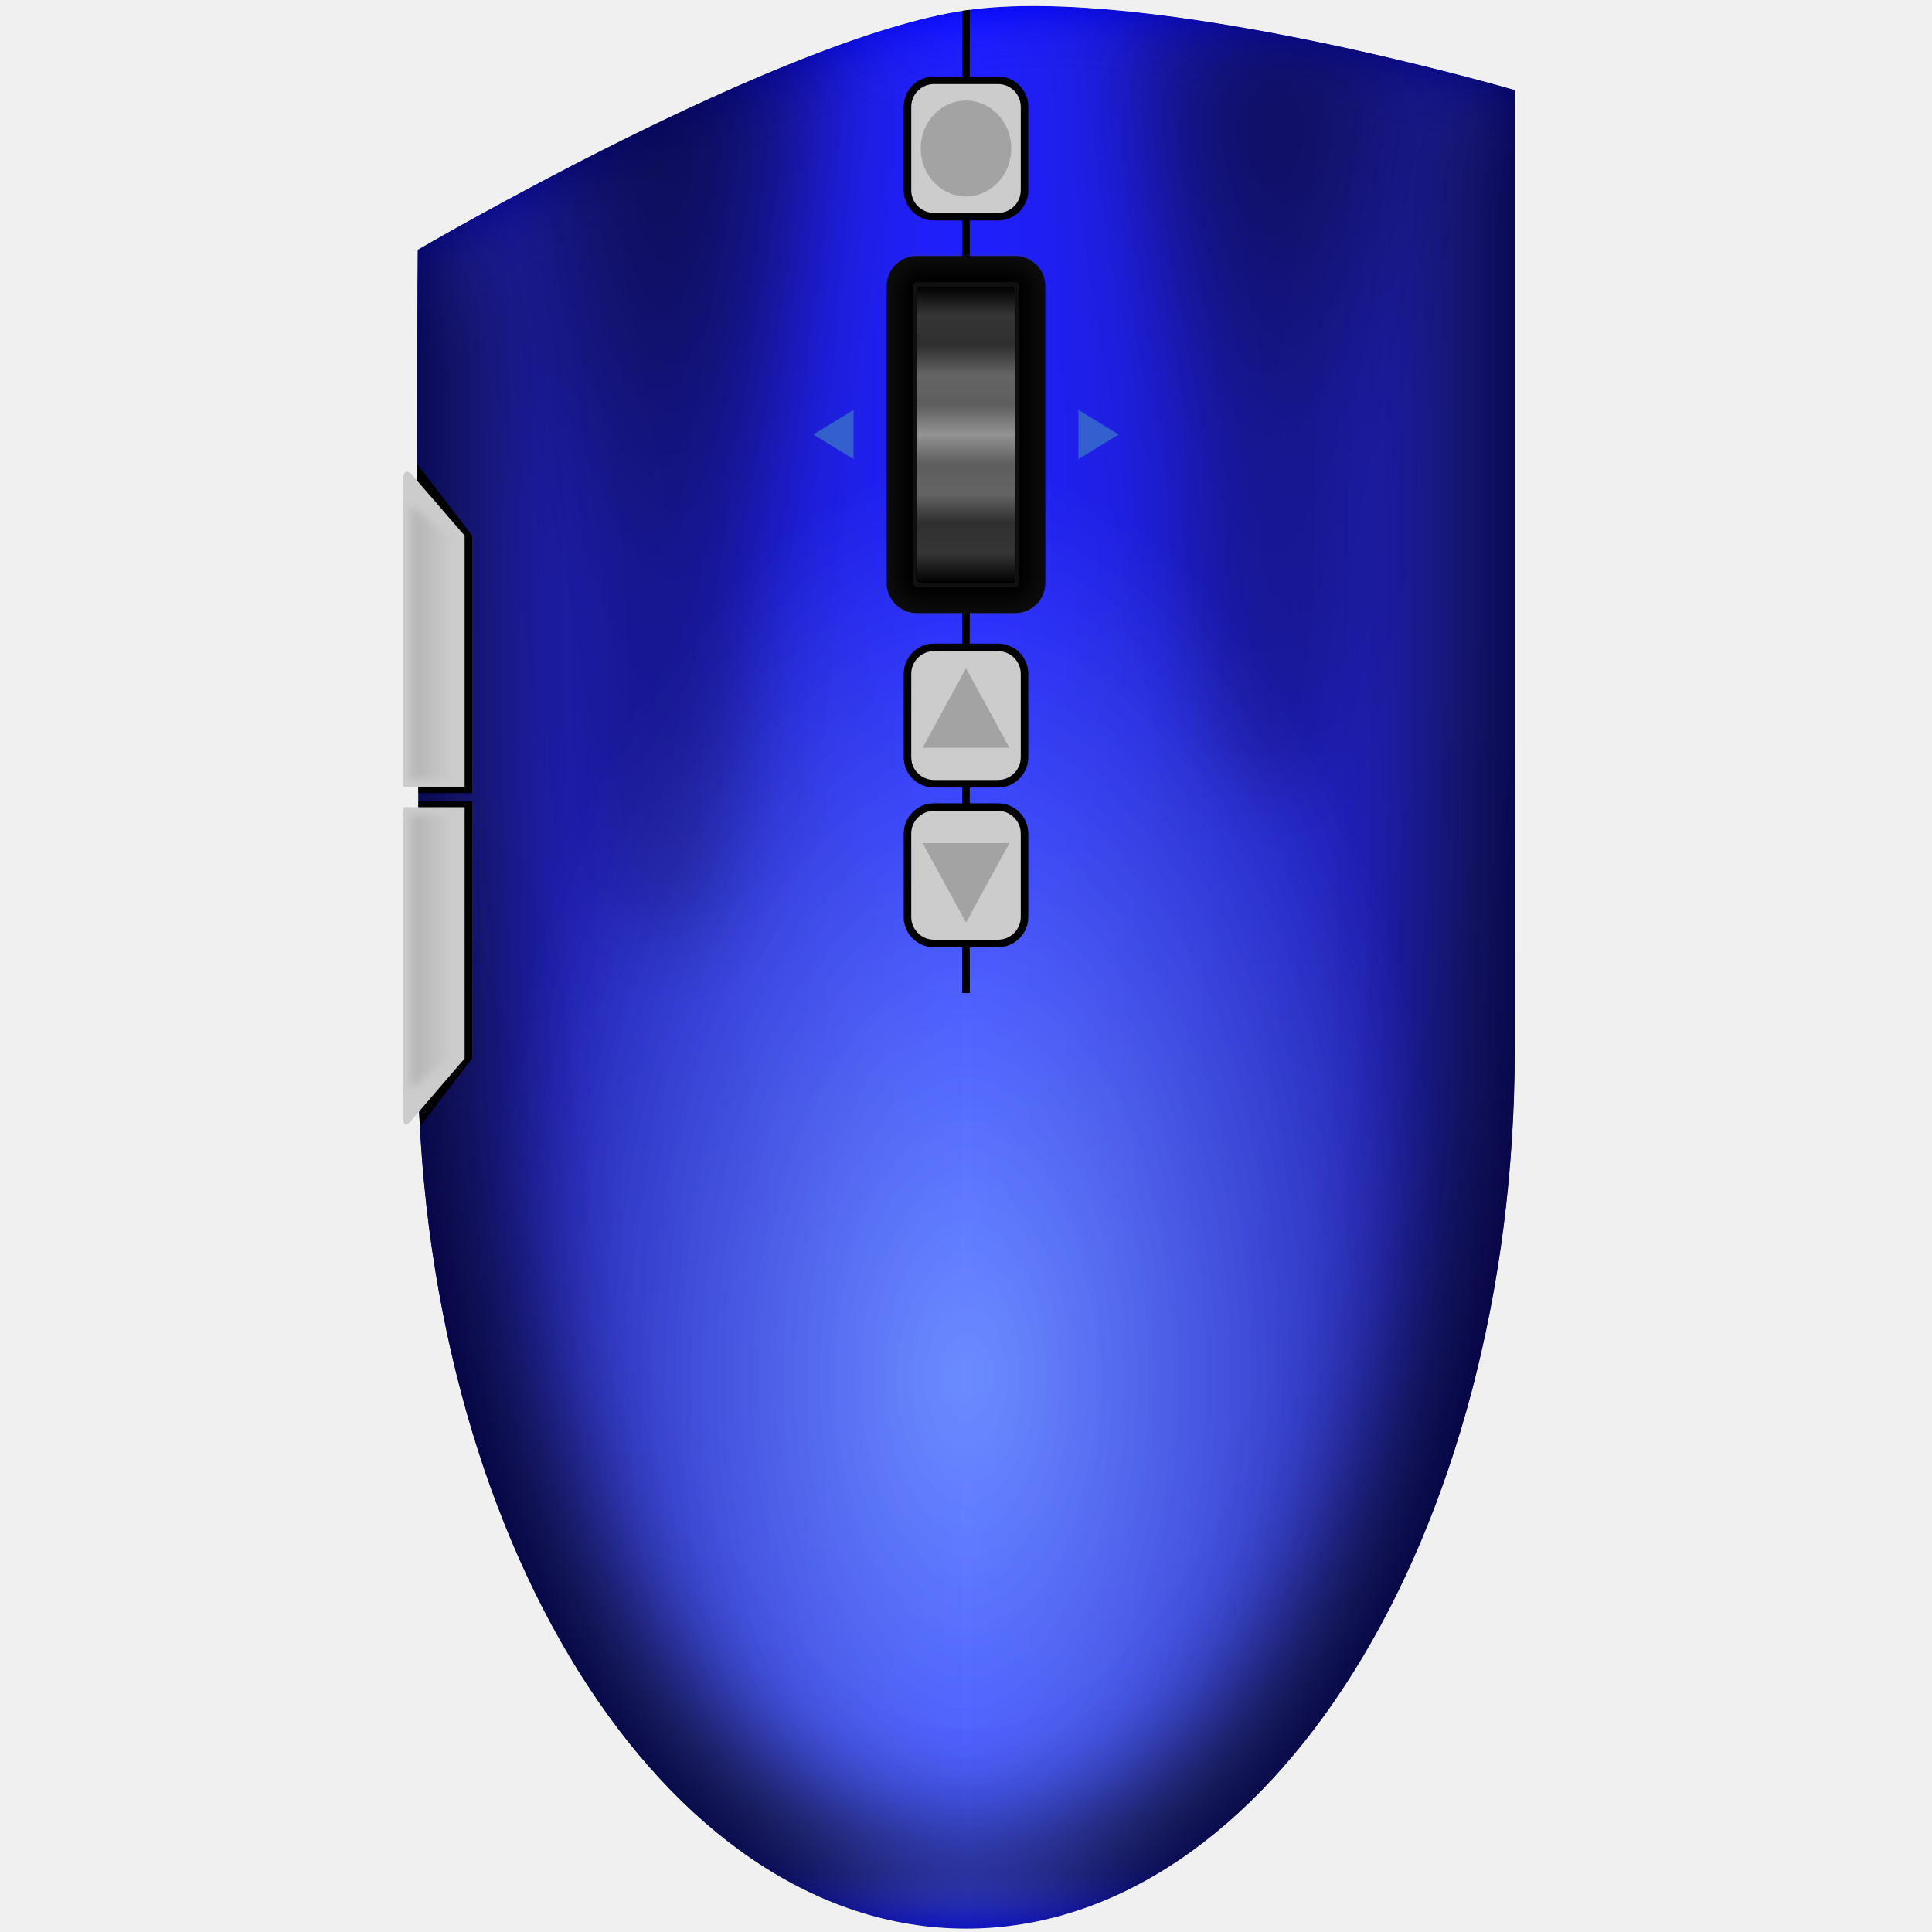
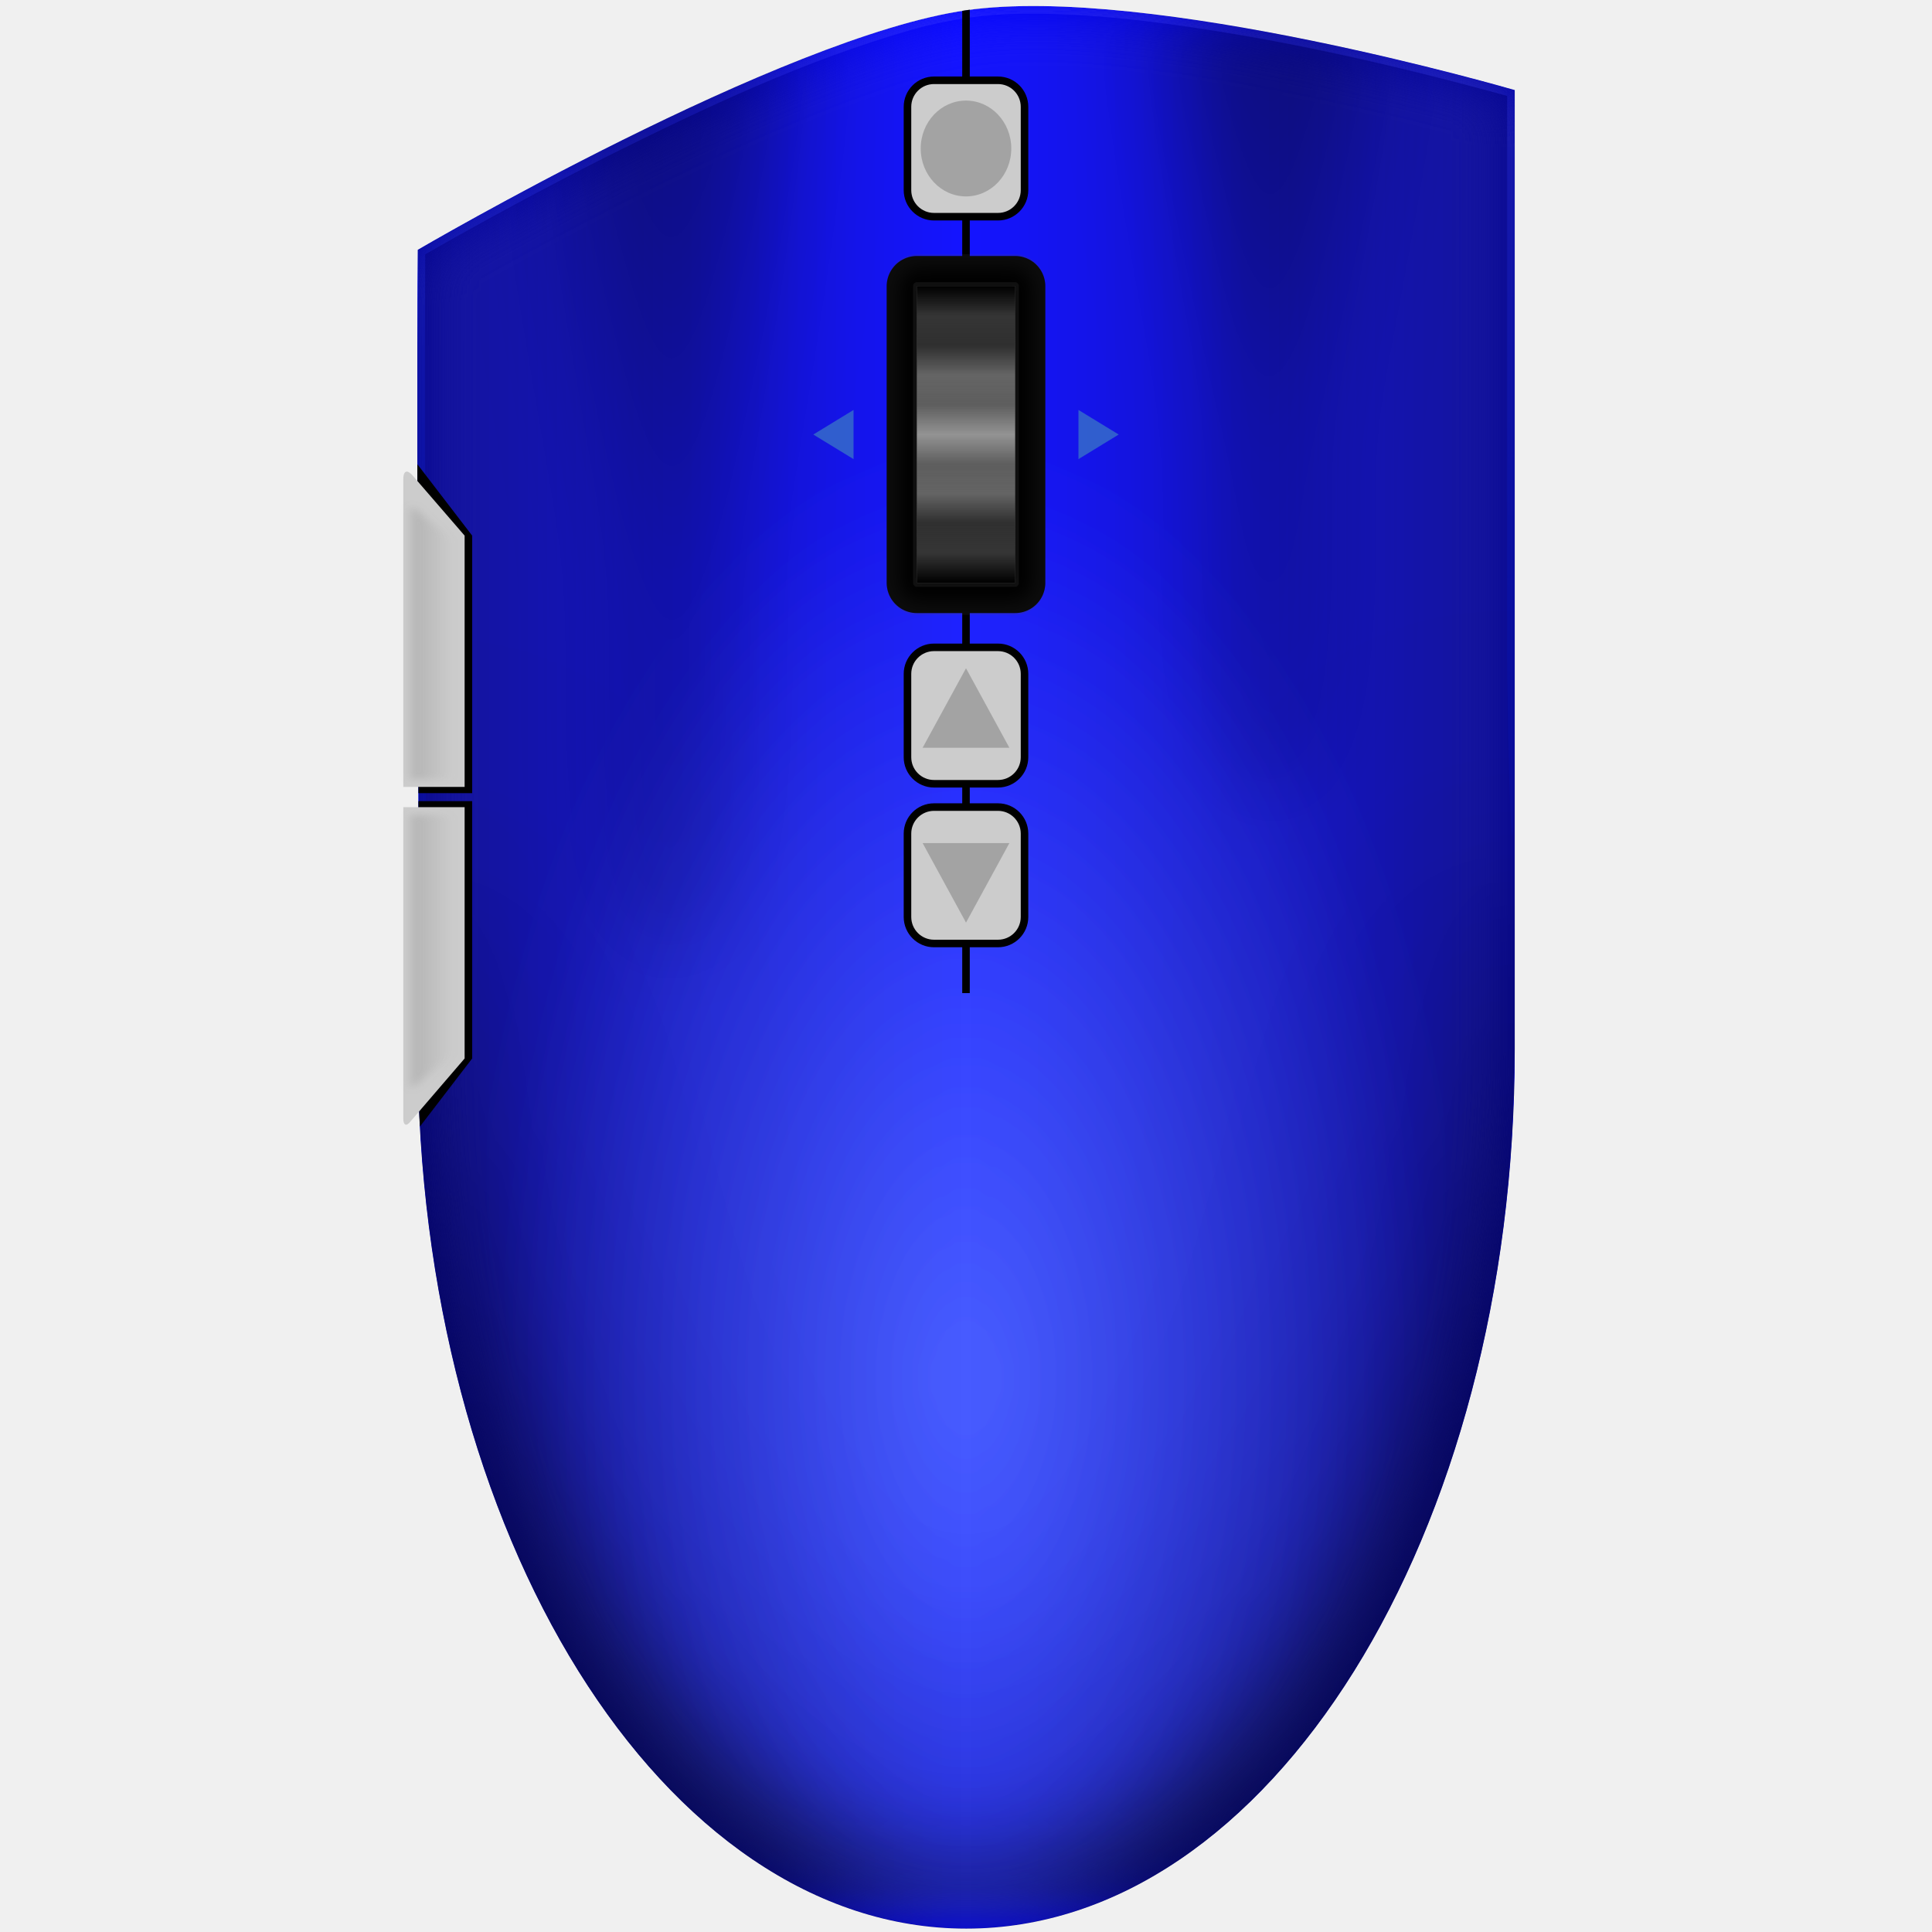
<svg xmlns="http://www.w3.org/2000/svg" xmlns:xlink="http://www.w3.org/1999/xlink" width="512" height="512" viewBox="0 0 135.467 135.467" version="1.1" id="svg5">
  <defs id="defs2">
-     <linearGradient id="linearGradient34">
-       <stop style="stop-color:#000000;stop-opacity:1;" offset="0" id="stop34" />
-       <stop style="stop-color:#000000;stop-opacity:1" offset="1" id="stop35" />
+     <linearGradient id="linearGradient14">
+       <stop style="stop-color:#ffffff;stop-opacity:1;" offset="0" id="stop33" />
+       <stop style="stop-color:#009dff;stop-opacity:0;" offset="1" id="stop34" />
+     </linearGradient>
+     <linearGradient id="linearGradient6">
+       <stop style="stop-color:#000000;stop-opacity:0;" offset="0" id="stop5" />
+       <stop style="stop-color:#000000;stop-opacity:1;" offset="1" id="stop6" />
    </linearGradient>
    <linearGradient id="linearGradient13">
      <stop style="stop-color:#000000;stop-opacity:1;" offset="0" id="stop15" />
      <stop style="stop-color:#000000;stop-opacity:0;" offset="1" id="stop32" />
    </linearGradient>
    <linearGradient id="linearGradient60">
      <stop style="stop-color:#4d4d4d;stop-opacity:1;" offset="0" id="stop60" />
      <stop style="stop-color:#4d4d4d;stop-opacity:0;" offset="1" id="stop61" />
    </linearGradient>
    <linearGradient id="linearGradient47">
      <stop style="stop-color:#474747;stop-opacity:1;" offset="0" id="stop45" />
      <stop style="stop-color:#808080;stop-opacity:1;" offset="0.5" id="stop46" />
      <stop style="stop-color:#474747;stop-opacity:1;" offset="1" id="stop47" />
    </linearGradient>
    <linearGradient id="linearGradient12">
      <stop style="stop-color:#ffffff;stop-opacity:1;" offset="0" id="stop13" />
      <stop style="stop-color:#000000;stop-opacity:0;" offset="1" id="stop14" />
    </linearGradient>
    <linearGradient id="linearGradient32">
      <stop style="stop-color:#dbf6ff;stop-opacity:1;" offset="0" id="stop31" />
      <stop style="stop-color:#999999;stop-opacity:1" offset="1" id="stop30" />
    </linearGradient>
    <linearGradient id="linearGradient26">
      <stop style="stop-color:#000000;stop-opacity:1;" offset="0" id="stop27" />
      <stop style="stop-color:#ffffff;stop-opacity:1;" offset="0.5" id="stop29" />
      <stop style="stop-color:#000000;stop-opacity:1;" offset="1" id="stop28" />
    </linearGradient>
    <linearGradient id="linearGradient16">
      <stop style="stop-color:#000000;stop-opacity:1;" offset="0" id="stop16" />
      <stop style="stop-color:#999999;stop-opacity:1;" offset="0.1" id="stop18" />
      <stop style="stop-color:#000000;stop-opacity:1;" offset="0.2" id="stop19" />
      <stop style="stop-color:#9c9c9c;stop-opacity:1;" offset="0.3" id="stop20" />
      <stop style="stop-color:#000000;stop-opacity:1;" offset="0.4" id="stop21" />
      <stop style="stop-color:#999999;stop-opacity:1;" offset="0.5" id="stop22" />
      <stop style="stop-color:#000000;stop-opacity:1;" offset="0.6" id="stop23" />
      <stop style="stop-color:#999999;stop-opacity:1;" offset="0.7" id="stop24" />
      <stop style="stop-color:#000000;stop-opacity:1;" offset="0.797" id="stop25" />
      <stop style="stop-color:#999999;stop-opacity:1;" offset="0.9" id="stop26" />
      <stop style="stop-color:#000000;stop-opacity:1;" offset="1" id="stop17" />
    </linearGradient>
    <linearGradient id="linearGradient10">
      <stop style="stop-color:#333333;stop-opacity:1;" offset="0" id="stop12" />
      <stop style="stop-color:#4d4d4d;stop-opacity:1;" offset="0.5" id="stop10" />
      <stop style="stop-color:#333333;stop-opacity:1;" offset="1" id="stop11" />
    </linearGradient>
    <clipPath clipPathUnits="userSpaceOnUse" id="clipPath3">
      <path id="path4" style="fill:#b3b3b3;stroke:none;stroke-width:8.467;stroke-linecap:round;stroke-linejoin:round;stroke-miterlimit:1;paint-order:markers stroke fill" d="m 36.737,24.234 c -0.131,17.656 0.167,35.315 0,52.97 2.7e-5,32.177 17.219,58.262 38.459,58.262 21.24,-1e-4 38.459,-26.085 38.459,-58.262 -1.5e-4,-21.185 0,-42.369 0,-63.554 0,0 -25.518,-7.04 -38.459,-5.292 C 62.255,10.107 36.737,24.234 36.737,24.234 Z" />
    </clipPath>
    <linearGradient xlink:href="#linearGradient47" id="linearGradient11" x1="36.702" y1="71.773" x2="113.654" y2="71.773" gradientUnits="userSpaceOnUse" gradientTransform="matrix(1,0,0,1.058274,-7.444922,-8.129118)" />
    <clipPath clipPathUnits="userSpaceOnUse" id="clipPath14">
      <path style="fill:url(#linearGradient15);stroke-width:1;stroke-linecap:round;stroke-linejoin:round;stroke-miterlimit:1;paint-order:markers stroke fill" d="m -178.23,20.194 c -0.131,17.656 0.167,35.315 0,52.97 2e-5,32.177 17.219,58.262 38.459,58.262 21.24,-1e-4 38.459,-26.085 38.459,-58.262 -1.5e-4,-21.185 0,-42.369 0,-63.554 0,0 -25.518,-7.04 -38.459,-5.292 -12.94,1.748 -38.459,15.875 -38.459,15.875 z" id="path15" />
    </clipPath>
    <linearGradient xlink:href="#linearGradient10" id="linearGradient15" gradientUnits="userSpaceOnUse" gradientTransform="translate(-214.9672,-4.040127)" x1="36.702" y1="71.773" x2="113.654" y2="71.773" />
    <linearGradient xlink:href="#linearGradient16" id="linearGradient17" x1="67.733" y1="18.368" x2="67.733" y2="38.028" gradientUnits="userSpaceOnUse" gradientTransform="matrix(1,0,0,1.058274,0,0.6264706)" />
    <linearGradient xlink:href="#linearGradient26" id="linearGradient28" x1="67.733" y1="18.368" x2="67.733" y2="38.028" gradientUnits="userSpaceOnUse" gradientTransform="matrix(1,0,0,1.058274,0,0.6264706)" />
    <radialGradient xlink:href="#linearGradient32" id="radialGradient30" cx="188.891" cy="56.764" fx="188.891" fy="56.764" r="38.476" gradientTransform="matrix(0.8708869,0,0,1.674152,-197.3113,1.575219)" gradientUnits="userSpaceOnUse" />
    <clipPath clipPathUnits="userSpaceOnUse" id="clipPath55">
      <path style="fill:#474747;stroke-width:1;stroke-linecap:round;stroke-linejoin:round;stroke-miterlimit:1;paint-order:markers stroke fill" d="m 66.932,-39.136 c -1.169,-1.72e-4 -2.117,0.948 -2.117,2.117 v 19.66 c -1.69e-4,1.169 0.948,2.117 2.117,2.117 h 6.889 c 1.169,-9e-4 2.115,-0.949 2.115,-2.117 v -19.66 c 1.72e-4,-1.169 -0.947,-2.116 -2.115,-2.117 z" id="path56" />
    </clipPath>
    <filter style="color-interpolation-filters:sRGB" id="filter56" x="-0.128" y="-0.064" width="1.256" height="1.128">
      <feGaussianBlur stdDeviation="0.678" id="feGaussianBlur56" />
    </filter>
    <clipPath clipPathUnits="userSpaceOnUse" id="clipPath21">
      <path style="fill:#1a1a1a;stroke-width:1;stroke-linecap:round;stroke-linejoin:round;stroke-miterlimit:1;paint-order:fill markers stroke" d="m 144.902,0.622 c 0,13.812 5.292,26.93 5.292,39.127 0,12.197 -5.292,18.023 -5.292,38.293 0,20.27 15.037,42.172 33.587,42.172 18.55,-5e-5 33.587,-21.903 33.587,-42.172 0,-17.386 -3.622,-24.293 -4.885,-33.171 -0.209,-1.473 -0.354,-3.145 -0.406,-5.122 -0.339,-12.79 4.278,-27.414 5.151,-43.566 0.152,-2.806 -1.946,-6.009 -4.601,-6.928 -9.424,-3.263 -19.504,-4.507 -28.845,-4.507 -10.929,0 -28.295,5.292 -33.587,15.875 z" id="path21" />
    </clipPath>
    <clipPath clipPathUnits="userSpaceOnUse" id="clipPath40">
      <path id="path41" style="display:inline;opacity:0.4;fill:url(#radialGradient41);stroke-width:0.529;stroke-linecap:round;stroke-linejoin:round;stroke-miterlimit:1;paint-order:fill markers stroke" d="m -67.041,4.728 c 0,13.812 5.292,26.93 5.292,39.127 0,12.197 -5.292,18.023 -5.292,38.293 0,20.27 15.037,42.172 33.587,42.172 18.55,-5e-5 33.587,-21.903 33.587,-42.172 0,-17.386 -3.622,-24.293 -4.885,-33.171 -0.209,-1.473 -0.354,-3.145 -0.406,-5.122 C -5.497,31.064 -0.88,16.441 -0.008,0.289 0.144,-2.517 -1.954,-5.72 -4.609,-6.64 -14.032,-9.902 -24.112,-11.147 -33.454,-11.147 c -10.929,0 -28.295,5.292 -33.587,15.875 z" />
    </clipPath>
    <radialGradient xlink:href="#linearGradient12" id="radialGradient41" gradientUnits="userSpaceOnUse" gradientTransform="matrix(1,0,0,2.016647,-99.91809,-80.00792)" cx="66.464" cy="82.755" fx="66.464" fy="82.755" r="33.587" />
    <clipPath clipPathUnits="userSpaceOnUse" id="clipPath62">
      <path style="fill:#0f0f0f;stroke-width:1;stroke-linecap:round;stroke-linejoin:round;stroke-miterlimit:1;paint-order:markers stroke fill" d="m 141.216,-8.532 c -1.77,0 -3.72,0.154 -5.749,0.431 V 8.1 c -0.551,0.332 -0.919,0.934 -0.919,1.626 V 31.328 c 0,0.692 0.368,1.294 0.919,1.626 v 18.311 c 0,1.754 1.421,3.175 3.175,3.175 h 4.511 c 1.754,0 3.175,-1.421 3.175,-3.175 V 32.954 c 0.551,-0.332 0.919,-0.934 0.919,-1.626 V 9.726 c 0,-0.693 -0.368,-1.295 -0.919,-1.626 V -8.39 c -1.721,-0.085 -3.431,-0.142 -5.112,-0.142 z" id="path62" />
    </clipPath>
    <filter style="color-interpolation-filters:sRGB;" id="filter116" x="0" y="0" width="1" height="1">
      <feTurbulence type="fractalNoise" baseFrequency="4 4" numOctaves="1" seed="4" result="turbulence" id="feTurbulence115" />
      <feComposite in="SourceGraphic" in2="turbulence" operator="in" result="composite1" id="feComposite115" />
      <feColorMatrix values="1 0 0 0 0 0 1 0 0 0 0 0 1 0 0 0 0 0 4 -1 " result="color" id="feColorMatrix115" />
      <feFlood flood-opacity="1" flood-color="rgb(41,41,41)" result="flood" id="feFlood115" />
      <feMerge result="merge" id="feMerge116">
        <feMergeNode in="flood" id="feMergeNode115" />
        <feMergeNode in="color" id="feMergeNode116" />
      </feMerge>
      <feComposite in2="SourceGraphic" operator="in" result="composite2" id="feComposite116" />
    </filter>
    <filter style="color-interpolation-filters:sRGB" id="filter60" x="-0.288" y="-0.015" width="1.576" height="1.031">
      <feGaussianBlur stdDeviation="0.262" id="feGaussianBlur60" />
    </filter>
    <linearGradient xlink:href="#linearGradient60" id="linearGradient61" x1="29.338" y1="55.896" x2="31.52" y2="55.896" gradientUnits="userSpaceOnUse" />
    <clipPath clipPathUnits="userSpaceOnUse" id="clipPath67">
      <path id="path68" style="display:inline;mix-blend-mode:soft-light;fill:#0000ff;stroke:none;stroke-width:7.152;stroke-linecap:round;stroke-linejoin:round;stroke-miterlimit:1;paint-order:markers stroke fill" d="M 80.223,8.374 C 78.287,8.355 76.473,8.417 74.855,8.582 61.936,9.899 36.482,20.533 36.397,20.568 h -5.29e-4 c -8e-6,7.92e-4 8e-6,0.002 0,0.003 -0.648,6.828 -9.246,12.604 -9.579,19.288 v 15.937 c -1e-6,5.248 3.598,2.835 9.69,8.136 1.504,22.722 18.098,40.623 38.348,40.623 21.24,-7e-5 38.459,-19.695 38.459,-43.991 -1.5e-4,-15.995 0,-31.991 0,-47.986 0,0 -19.537,-4.07 -33.09,-4.203 z" />
    </clipPath>
    <clipPath clipPathUnits="userSpaceOnUse" id="clipPath71">
      <path id="path72" style="display:inline;mix-blend-mode:soft-light;fill:#0000ff;stroke:none;stroke-width:8.467;stroke-linecap:round;stroke-linejoin:round;stroke-miterlimit:1;paint-order:markers stroke fill" d="M 73.119,0.427 C 71.182,0.4 69.368,0.486 67.75,0.717 54.832,2.564 29.377,17.468 29.292,17.517 h -5.29e-4 c -8e-6,0.001 8e-6,0.003 0,0.004 -0.648,9.57 -9.246,17.666 -9.579,27.033 v 22.337 c -1e-6,7.355 3.598,3.974 9.69,11.404 1.504,31.847 18.098,56.936 38.348,56.937 21.24,-1.1e-4 38.459,-27.605 38.459,-61.657 -1.5e-4,-22.419 0,-44.838 0,-67.257 0,0 -19.537,-5.704 -33.09,-5.891 z" />
    </clipPath>
    <filter style="color-interpolation-filters:sRGB" id="filter72" x="-0.101" y="-0.074" width="1.201" height="1.148">
      <feGaussianBlur stdDeviation="2.692" id="feGaussianBlur72" />
    </filter>
    <clipPath clipPathUnits="userSpaceOnUse" id="clipPath5">
      <path id="path6" style="display:inline;mix-blend-mode:overlay;fill:#ff0000;stroke:none;stroke-width:8.467;stroke-linecap:round;stroke-linejoin:round;stroke-miterlimit:1;paint-order:markers stroke fill" d="m -71.25,17.517 c -0.131,18.684 0.167,37.373 0,56.057 2.1e-5,34.052 17.219,61.657 38.459,61.657 21.24,-1.1e-4 38.459,-27.605 38.459,-61.657 -1.5e-4,-22.419 0,-44.838 0,-67.257 0,0 -25.518,-7.45 -38.459,-5.6 C -45.731,2.567 -71.25,17.517 -71.25,17.517 Z" />
    </clipPath>
    <filter style="color-interpolation-filters:sRGB" id="filter6" x="-0.059" y="-0.033" width="1.117" height="1.067">
      <feGaussianBlur stdDeviation="1.882" id="feGaussianBlur6" />
    </filter>
    <clipPath clipPathUnits="userSpaceOnUse" id="clipPath12">
      <path style="baseline-shift:baseline;display:inline;overflow:visible;opacity:0.6;mix-blend-mode:hard-light;vector-effect:none;fill:#ff0000;stroke-width:1;stroke-linecap:round;stroke-linejoin:round;stroke-miterlimit:1;paint-order:markers stroke fill;enable-background:accumulate;stop-color:#000000" d="m 135.125,17.517 c -0.131,18.684 0.167,37.373 0,56.057 2e-5,34.052 17.219,61.657 38.459,61.657 21.24,-1.1e-4 38.459,-27.605 38.459,-61.657 -1.5e-4,-22.419 0,-44.838 0,-67.257 0,0 -25.518,-7.45 -38.459,-5.6 C 160.644,2.567 135.125,17.517 135.125,17.517 Z" id="path12" clip-path="none" />
    </clipPath>
-     <filter style="color-interpolation-filters:sRGB" id="filter12" x="-0.123" y="-0.111" width="1.245" height="1.221">
-       <feGaussianBlur stdDeviation="4.368" id="feGaussianBlur12" />
+     <filter style="color-interpolation-filters:sRGB" id="filter12" x="-0.031" y="-0.019" width="1.061" height="1.038">
+       <feGaussianBlur stdDeviation="1.091" id="feGaussianBlur12" />
    </filter>
    <linearGradient xlink:href="#linearGradient13" id="linearGradient33" x1="173.584" y1="135.232" x2="173.584" y2="44.587" gradientUnits="userSpaceOnUse" />
-     <linearGradient xlink:href="#linearGradient34" id="linearGradient35" x1="67.798" y1="66.351" x2="67.798" y2="-10.59" gradientUnits="userSpaceOnUse" />
-     <linearGradient xlink:href="#linearGradient34" id="linearGradient36" gradientUnits="userSpaceOnUse" x1="67.798" y1="66.351" x2="67.798" y2="-10.59" />
-     <filter style="color-interpolation-filters:sRGB" id="filter36" x="-0.229" y="-0.165" width="1.459" height="1.33">
-       <feGaussianBlur stdDeviation="5.316" id="feGaussianBlur36" />
+     <linearGradient xlink:href="#linearGradient6" id="linearGradient36" gradientUnits="userSpaceOnUse" x1="67.798" y1="60.371" x2="67.798" y2="-1.174986e-16" />
+     <filter style="color-interpolation-filters:sRGB" id="filter36" x="-0.112" y="-0.081" width="1.225" height="1.162">
+       <feGaussianBlur stdDeviation="2.605" id="feGaussianBlur36" />
    </filter>
+     <filter style="color-interpolation-filters:sRGB" id="filter2" x="-0.092" y="-0.096" width="1.185" height="1.192">
+       <feGaussianBlur stdDeviation="3.286" id="feGaussianBlur2" />
+     </filter>
+     <filter style="color-interpolation-filters:sRGB" id="filter3" x="-0.271" y="-0.282" width="1.543" height="1.563">
+       <feGaussianBlur stdDeviation="9.658" id="feGaussianBlur3" />
+     </filter>
+     <linearGradient xlink:href="#linearGradient13" id="linearGradient5" gradientUnits="userSpaceOnUse" x1="173.584" y1="135.232" x2="173.584" y2="56.855" />
+     <linearGradient xlink:href="#linearGradient14" id="linearGradient34" x1="194.733" y1="-1.054" x2="194.733" y2="77.908" gradientUnits="userSpaceOnUse" gradientTransform="translate(-127.0001,1.483666)" />
  </defs>
  <g id="layer1" style="display:inline">
    <path id="path1" style="display:inline;fill:url(#linearGradient11);stroke:none;stroke-width:8.467;stroke-linecap:round;stroke-linejoin:round;stroke-miterlimit:1;paint-order:markers stroke fill" d="m 29.292,17.517 c -0.131,18.684 0.167,37.373 0,56.057 2.7e-5,34.052 17.219,61.657 38.459,61.657 21.24,-1.1e-4 38.459,-27.605 38.459,-61.657 -1.5e-4,-22.419 0,-44.838 0,-67.257 0,0 -25.518,-7.45 -38.459,-5.6 C 54.81,2.567 29.292,17.517 29.292,17.517 Z" />
    <path id="path73" style="display:inline;mix-blend-mode:overlay;fill:#0000ff;stroke:none;stroke-width:8.467;stroke-linecap:round;stroke-linejoin:round;stroke-miterlimit:1;paint-order:markers stroke fill" d="m 29.292,17.517 c -0.131,18.684 0.167,37.373 0,56.057 2.7e-5,34.052 17.219,61.657 38.459,61.657 21.24,-1.1e-4 38.459,-27.605 38.459,-61.657 -1.5e-4,-22.419 0,-44.838 0,-67.257 0,0 -25.518,-7.45 -38.459,-5.6 C 54.81,2.567 29.292,17.517 29.292,17.517 Z" />
-     <path id="path30" style="display:inline;opacity:0.6;mix-blend-mode:hard-light;fill:url(#radialGradient30);stroke:none;stroke-width:8.467;stroke-linecap:round;stroke-linejoin:round;stroke-miterlimit:1;paint-order:markers stroke fill;filter:url(#filter6)" d="m -71.25,17.517 c -0.131,18.684 0.167,37.373 0,56.057 2e-5,34.052 17.219,61.657 38.459,61.657 21.24,-1.1e-4 38.459,-27.605 38.459,-61.657 -1.5e-4,-22.419 0,-44.838 0,-67.257 0,0 -25.518,-7.45 -38.459,-5.6 -12.94,1.85 -38.459,16.8 -38.459,16.8 z" clip-path="url(#clipPath5)" transform="translate(100.5417)" />
-     <path id="path9" clip-path="url(#clipPath12)" style="baseline-shift:baseline;display:inline;overflow:visible;opacity:0.6;mix-blend-mode:hard-light;vector-effect:none;stroke-linecap:round;stroke-linejoin:round;stroke-miterlimit:1;paint-order:markers stroke fill;filter:url(#filter12);enable-background:accumulate;stop-color:#000000" d="m 207.809,9.641 c -1e-5,21.311 -1.4e-4,42.622 0,63.934 -1e-5,16.313 -4.175,31.02 -10.623,41.357 -6.448,10.337 -14.815,16.067 -23.601,16.067 -8.786,-5e-5 -17.156,-5.729 -23.604,-16.067 -6.448,-10.337 -10.621,-25.045 -10.621,-41.357 l -0.002,0.039 c 0.161,-17.917 -0.088,-35.769 0.002,-53.564 1.495,-0.862 -6.375,-6.184 -6.375,-6.184 -1.287,0.755 -2.082,2.131 -2.092,3.623 -0.131,18.749 0.167,37.435 0,56.049 -5e-5,0.012 -5e-5,0.025 0,0.037 1e-5,17.74 4.433,33.861 11.904,45.84 7.471,11.978 18.333,20.051 30.787,20.051 12.454,-6e-5 23.314,-8.073 30.785,-20.051 7.471,-11.978 11.906,-28.1 11.906,-45.84 -1.5e-4,-22.419 0,-44.839 0,-67.258 -7.5e-4,-1.88 -1.242,-3.535 -3.047,-4.062 0,0 -7.365,6.844 -5.42,7.387 z" transform="translate(-105.8336)" />
-     <path id="path69" style="display:inline;opacity:0.18;fill:url(#linearGradient35);stroke:none;stroke-width:2.117;stroke-linecap:round;stroke-linejoin:round;stroke-miterlimit:12;stroke-opacity:1;paint-order:markers stroke fill;filter:url(#filter72)" d="m 37.968,-15.743 c -6.639,7.265 3.395,50.035 3.704,56.897 0.309,6.862 -0.44,-3.377 0,0.025 0.44,3.402 -1.649,25.087 5.226,25.172 6.875,0.085 5.27,-21.752 5.755,-25.172 0.485,-3.419 0,-0.019 0,-0.025 0,-0.006 -0.265,6.84 0,-0.012 0.265,-6.852 9.854,-49.67 3.175,-56.885 -6.679,-7.216 -11.221,-7.265 -17.859,4e-6 z m 42.333,0 c -5.407,6 2.91,41.216 3.175,46.314 0.265,5.098 -0.485,-3.394 0,0.025 0.485,3.419 -1.12,25.257 5.755,25.172 6.875,-0.085 4.786,-21.77 5.226,-25.172 0.44,-3.402 0,-0.019 0,-0.025 0,-0.006 -0.309,5.089 0,-0.012 0.309,-5.101 9.065,-40.249 3.704,-46.302 -5.361,-6.053 -12.452,-6 -17.859,4e-6 z" clip-path="url(#clipPath71)" />
-     <path id="path36" clip-path="url(#clipPath71)" style="display:inline;opacity:0.6;fill:url(#linearGradient36);stroke:none;stroke-width:2.117;stroke-linecap:round;stroke-linejoin:round;stroke-miterlimit:12;stroke-opacity:1;paint-order:markers stroke fill;filter:url(#filter36)" d="m 46.633,-16.896 c -2.351,0.519 -4.011,2.365 -5.555,4.145 -1.225,2.385 -0.953,5.152 -1.104,7.744 -0.013,8.02 1.271,15.978 2.43,23.888 1.143,7.398 2.654,14.779 3.465,22.238 0.339,6.413 -0.466,12.935 1.043,19.19 0.141,0.336 0.268,-0.796 0.366,-1.052 1.612,-7.916 0.371,-16.083 1.851,-24.032 1.832,-11.726 4.023,-23.531 4.67,-35.354 0.132,-3.935 0.385,-7.977 -0.677,-11.812 -0.834,-1.91 -2.664,-3.099 -4.27,-4.308 -0.667,-0.401 -1.425,-0.711 -2.219,-0.648 z m 42.332,0.883 c -2.371,0.292 -4.846,1.639 -5.743,3.953 -0.818,3.115 -0.401,6.347 -0.306,9.559 0.705,10.284 2.948,20.419 4.472,30.631 0.871,6.354 0.105,12.85 1.182,19.1 0.163,0.95 0.351,1.798 0.598,2.683 0.633,-2.373 0.797,-4.845 0.939,-7.223 0.203,-4.455 -0.169,-8.931 0.277,-13.374 0.668,-5.141 1.868,-10.192 2.694,-15.307 1.399,-7.918 2.73,-15.824 2.498,-23.878 -0.076,-1.558 -0.454,-3.485 -1.96,-4.391 -1.324,-1.022 -2.934,-1.844 -4.651,-1.753 z" />
+     <path id="path30" style="display:inline;opacity:0.4;mix-blend-mode:hard-light;fill:url(#radialGradient30);stroke:none;stroke-width:8.467;stroke-linecap:round;stroke-linejoin:round;stroke-miterlimit:1;paint-order:markers stroke fill;filter:url(#filter6)" d="m -71.25,17.517 c -0.131,18.684 0.167,37.373 0,56.057 2e-5,34.052 17.219,61.657 38.459,61.657 21.24,-1.1e-4 38.459,-27.605 38.459,-61.657 -1.5e-4,-22.419 0,-44.838 0,-67.257 0,0 -25.518,-7.45 -38.459,-5.6 -12.94,1.85 -38.459,16.8 -38.459,16.8 z" clip-path="url(#clipPath5)" transform="translate(100.5417)" />
+     <path id="path9" clip-path="url(#clipPath12)" style="baseline-shift:baseline;display:none;overflow:visible;opacity:0.2;mix-blend-mode:hard-light;vector-effect:none;stroke-linecap:round;stroke-linejoin:round;stroke-miterlimit:1;paint-order:markers stroke fill;filter:url(#filter12);enable-background:accumulate;stop-color:#000000" d="m 207.809,9.641 c -1e-5,21.311 -1.4e-4,42.622 0,63.934 -1e-5,16.313 -4.175,31.02 -10.623,41.357 -6.448,10.337 -14.815,16.067 -23.601,16.067 -8.786,-5e-5 -17.156,-5.729 -23.604,-16.067 -6.448,-10.337 -10.621,-25.045 -10.621,-41.357 l -0.002,0.039 c 0.161,-17.917 -0.088,-35.769 0.002,-53.564 1.495,-0.862 -6.375,-6.184 -6.375,-6.184 -1.287,0.755 -2.082,2.131 -2.092,3.623 -0.131,18.749 0.167,37.435 0,56.049 -5e-5,0.012 -5e-5,0.025 0,0.037 1e-5,17.74 4.433,33.861 11.904,45.84 7.471,11.978 18.333,20.051 30.787,20.051 12.454,-6e-5 23.314,-8.073 30.785,-20.051 7.471,-11.978 11.906,-28.1 11.906,-45.84 -1.5e-4,-22.419 0,-44.839 0,-67.258 -7.5e-4,-1.88 -1.242,-3.535 -3.047,-4.062 0,0 -7.365,6.844 -5.42,7.387 z" transform="translate(-105.8336)" />
+     <path id="path13" clip-path="url(#clipPath12)" style="baseline-shift:baseline;display:inline;overflow:visible;opacity:0.6;mix-blend-mode:normal;vector-effect:none;fill:url(#linearGradient5);stroke-linecap:round;stroke-linejoin:round;stroke-miterlimit:1;paint-order:markers stroke fill;filter:url(#filter2);enable-background:accumulate;stop-color:#000000" d="m 207.809,73.574 c -1e-5,16.313 -4.175,31.02 -10.623,41.357 -6.448,10.337 -14.815,16.067 -23.601,16.067 -8.786,-5e-5 -17.156,-5.729 -23.604,-16.067 -6.448,-10.337 -10.621,-25.045 -10.621,-41.357 l -0.002,0.039 c 0.161,-17.917 -8.298,-18.69 -8.465,-0.076 -5e-5,0.012 -5e-5,0.025 0,0.037 1e-5,17.74 4.433,33.861 11.904,45.84 7.471,11.978 18.333,20.051 30.787,20.051 12.454,-6e-5 23.314,-8.073 30.785,-20.051 7.471,-11.978 11.906,-28.1 11.906,-45.84 -1.5e-4,-22.419 -8.467,-21.311 -8.467,-6e-6 z" transform="translate(-105.8336)" />
+     <path id="path2" clip-path="url(#clipPath12)" style="baseline-shift:baseline;display:inline;overflow:visible;opacity:0.6;mix-blend-mode:hard-light;vector-effect:none;fill:url(#linearGradient33);stroke-linecap:round;stroke-linejoin:round;stroke-miterlimit:1;paint-order:markers stroke fill;filter:url(#filter3);enable-background:accumulate;stop-color:#000000" d="m 207.809,73.574 c -1e-5,16.313 -4.175,31.02 -10.623,41.357 -6.448,10.337 -14.815,16.067 -23.601,16.067 -8.786,-5e-5 -17.156,-5.729 -23.604,-16.067 -6.448,-10.337 -10.621,-25.045 -10.621,-41.357 l -0.002,0.039 c 0.161,-17.917 -8.298,-18.69 -8.465,-0.076 -5e-5,0.012 -5e-5,0.025 0,0.037 1e-5,17.74 4.433,33.861 11.904,45.84 7.471,11.978 18.333,20.051 30.787,20.051 12.454,-6e-5 23.314,-8.073 30.785,-20.051 7.471,-11.978 11.906,-28.1 11.906,-45.84 -1.5e-4,-22.419 -8.467,-21.311 -8.467,-6e-6 z" transform="translate(-105.8336)" />
+     <path id="path69" style="display:inline;opacity:0.12;fill:#000000;fill-opacity:1;stroke:none;stroke-width:2.117;stroke-linecap:round;stroke-linejoin:round;stroke-miterlimit:12;stroke-opacity:1;paint-order:markers stroke fill;filter:url(#filter72)" d="m 37.968,-15.743 c -6.639,7.265 3.395,50.035 3.704,56.897 0.309,6.862 -0.44,-3.377 0,0.025 0.44,3.402 -1.649,25.087 5.226,25.172 6.875,0.085 5.27,-21.752 5.755,-25.172 0.485,-3.419 0,-0.019 0,-0.025 0,-0.006 -0.265,6.84 0,-0.012 0.265,-6.852 9.854,-49.67 3.175,-56.885 -6.679,-7.216 -11.221,-7.265 -17.859,4e-6 z m 42.333,0 c -5.407,6 2.91,41.216 3.175,46.314 0.265,5.098 -0.485,-3.394 0,0.025 0.485,3.419 -1.12,25.257 5.755,25.172 6.875,-0.085 4.786,-21.77 5.226,-25.172 0.44,-3.402 0,-0.019 0,-0.025 0,-0.006 -0.309,5.089 0,-0.012 0.309,-5.101 9.065,-40.249 3.704,-46.302 -5.361,-6.053 -12.452,-6 -17.859,4e-6 z" clip-path="url(#clipPath71)" />
+     <path id="path36" clip-path="url(#clipPath71)" style="display:inline;opacity:0.28;fill:url(#linearGradient36);stroke:none;stroke-width:2.117;stroke-linecap:round;stroke-linejoin:round;stroke-miterlimit:12;stroke-opacity:1;paint-order:markers stroke fill;filter:url(#filter36)" d="m 46.633,-16.896 c -2.351,0.519 -4.011,2.365 -5.555,4.145 -1.225,2.385 -0.953,5.152 -1.104,7.744 -0.013,8.02 1.271,15.978 2.43,23.888 1.143,7.398 2.654,14.779 3.465,22.238 0.339,6.413 -0.466,12.935 1.043,19.19 0.141,0.336 0.268,-0.796 0.366,-1.052 1.612,-7.916 0.371,-16.083 1.851,-24.032 1.832,-11.726 4.023,-23.531 4.67,-35.354 0.132,-3.935 0.385,-7.977 -0.677,-11.812 -0.834,-1.91 -2.664,-3.099 -4.27,-4.308 -0.667,-0.401 -1.425,-0.711 -2.219,-0.648 z m 42.332,0.883 c -2.371,0.292 -4.846,1.639 -5.743,3.953 -0.818,3.115 -0.401,6.347 -0.306,9.559 0.705,10.284 2.948,20.419 4.472,30.631 0.871,6.354 0.105,12.85 1.182,19.1 0.163,0.95 0.351,1.798 0.598,2.683 0.633,-2.373 0.797,-4.845 0.939,-7.223 0.203,-4.455 -0.169,-8.931 0.277,-13.374 0.668,-5.141 1.868,-10.192 2.694,-15.307 1.399,-7.918 2.73,-15.824 2.498,-23.878 -0.076,-1.558 -0.454,-3.485 -1.96,-4.391 -1.324,-1.022 -2.934,-1.844 -4.651,-1.753 z" />
+     <path id="path8" style="display:inline;opacity:0.6;mix-blend-mode:soft-light;fill:url(#linearGradient34);stroke:none;stroke-width:8.467;stroke-linecap:round;stroke-linejoin:round;stroke-miterlimit:1;paint-order:markers stroke fill" d="m 73.118,0.435 c -1.936,-0.027 -3.75,0.059 -5.368,0.29 -12.94,1.85 -38.459,16.8 -38.459,16.8 -0.131,18.684 0.167,26.79 0,45.474 2e-5,30.271 0.619,11.353 0.535,0.704 0.142,-18.818 -0.115,-27.054 -0.008,-45.872 4.156,-2.383 8.374,-4.661 12.653,-6.815 6.943,-3.459 14.003,-6.812 21.485,-8.941 2.489,-0.695 5.121,-1.097 7.75,-1.109 2.876,-0.033 5.683,0.171 8.536,0.503 8.609,1.04 17.115,2.964 25.436,5.257 V 44.904 c -0.043,5.739 0.529,27.635 0.529,0 -1.5e-4,-22.419 0,-16.16 0,-38.579 0,0 -19.538,-5.704 -33.091,-5.891 z" />
    <path id="path37" style="display:inline;opacity:0.8;mix-blend-mode:normal;fill:#3771c8;fill-opacity:1;stroke:none;stroke-width:1.058;stroke-linecap:round;stroke-linejoin:round;stroke-miterlimit:1;stroke-dasharray:none;stroke-opacity:1;paint-order:markers stroke fill" d="m 59.848,28.745 -2.821,1.723 2.821,1.724 z m 15.771,0 v 3.447 l 2.821,-1.724 z" />
    <path id="path47" style="display:none;opacity:1;mix-blend-mode:normal;fill:#2c5aa0;fill-opacity:1;stroke:none;stroke-width:0.529;stroke-linecap:round;stroke-linejoin:round;stroke-dasharray:none;stroke-opacity:1;paint-order:stroke fill markers" d="m 67.013,89.414 -0.494,0.452 v 1.099 a 12.907,12.907 0 0 0 -7.01,2.903 l -0.034,-0.034 -0.718,-0.718 -0.748,-0.05 -0.509,0.509 -0.509,0.509 0.05,0.748 0.718,0.718 0.034,0.034 a 12.907,12.907 0 0 0 -2.903,7.01 l -0.027,3e-5 h -1.016 l -0.564,0.494 v 0.72 0.72 l 0.565,0.494 1.016,1e-5 0.027,-3e-5 a 12.907,12.907 0 0 0 2.903,7.01 l -0.034,0.034 -0.718,0.718 -0.05,0.748 0.509,0.509 0.509,0.509 0.748,-0.05 0.718,-0.718 0.034,-0.034 a 12.907,12.907 0 0 0 7.01,2.903 v 0.083 l 1.1e-5,1.016 0.494,0.565 0.72,-2e-5 h 0.72 l 0.494,-0.564 v -1.016 -0.083 a 12.907,12.907 0 0 0 7.01,-2.903 l 0.004,0.004 0.798,0.798 0.669,-0.03 0.509,-0.509 0.509,-0.509 0.03,-0.669 -0.798,-0.798 -0.004,-0.004 a 12.907,12.907 0 0 0 2.903,-7.01 h 0.027 1.129 l 0.452,-0.494 1e-5,-0.72 v -0.72 l -0.452,-0.494 -1.129,-1e-5 h -0.021 a 12.907,12.907 0 0 0 -2.905,-7.014 l 0.798,-0.798 -0.03,-0.669 -0.509,-0.509 -0.509,-0.509 -0.669,-0.03 -0.798,0.798 a 12.907,12.907 0 0 0 -7.014,-2.905 V 89.866 l -0.494,-0.452 -0.72,-3e-6 z m 0.464,0.9 0.512,3e-6 v 1.612 c 3.086,0.065 5.884,1.31 7.962,3.301 l 1.142,-1.142 0.362,0.362 -1.142,1.142 c 1.991,2.078 3.236,4.877 3.301,7.962 h 1.612 v 0.512 h -1.612 c -0.065,3.086 -1.31,5.884 -3.301,7.962 l 1.142,1.142 -0.362,0.362 -1.142,-1.142 c -2.078,1.991 -4.877,3.236 -7.962,3.301 l 1.1e-5,1.612 h -0.512 v -1.612 c -3.086,-0.065 -5.884,-1.31 -7.962,-3.301 l -1.142,1.142 -0.362,-0.362 1.142,-1.142 c -1.991,-2.078 -3.236,-4.877 -3.301,-7.962 h -1.612 v -0.512 h 1.612 c 0.065,-3.086 1.31,-5.884 3.301,-7.962 l -1.142,-1.142 0.362,-0.362 1.142,1.142 c 2.078,-1.991 4.877,-3.236 7.962,-3.301 z m 0.512,2.126 v 4.726 0.269 0.249 a 6.134,6.134 0 0 0 -0.256,-0.011 6.134,6.134 0 0 0 -4.15,1.621 l 3.329,3.329 a 1.44,1.44 0 0 1 0.114,-0.063 1.44,1.44 0 0 1 0.112,-0.062 1.44,1.44 0 0 1 0.187,-0.066 1.44,1.44 0 0 1 0.103,-0.032 1.44,1.44 0 0 1 0.305,-0.034 1.44,1.44 0 0 1 0.305,0.034 1.44,1.44 0 0 1 0.099,0.031 1.44,1.44 0 0 1 0.192,0.067 1.44,1.44 0 0 1 0.108,0.059 1.44,1.44 0 0 1 0.117,0.065 l 7.036,-7.036 A 11.371,11.371 0 0 0 67.989,92.441 Z m -0.512,0.007 a 11.371,11.371 0 0 0 -7.597,3.147 l 3.34,3.34 c 1.128,-1.045 2.617,-1.703 4.257,-1.766 z m 8.475,3.504 -7.036,7.036 a 1.44,1.44 0 0 1 0.065,0.117 1.44,1.44 0 0 1 0.06,0.108 1.44,1.44 0 0 1 0.067,0.192 1.44,1.44 0 0 1 0.031,0.099 1.44,1.44 0 0 1 0.034,0.305 1.44,1.44 0 0 1 -0.034,0.304 1.44,1.44 0 0 1 -0.032,0.103 1.44,1.44 0 0 1 -0.066,0.187 1.44,1.44 0 0 1 -0.062,0.112 1.44,1.44 0 0 1 -0.063,0.114 l 3.331,3.331 a 6.134,6.134 0 0 0 1.62,-4.152 6.134,6.134 0 0 0 -0.011,-0.256 l 0.249,-1e-5 h 0.27 4.726 a 11.371,11.371 0 0 0 -3.149,-7.601 z m -16.434,0.005 a 11.371,11.371 0 0 0 -3.147,7.597 l 4.72,-10e-6 c 0.063,-1.64 0.721,-3.129 1.766,-4.257 z m 3.702,3.702 a 6.134,6.134 0 0 0 -1.621,4.15 6.134,6.134 0 0 0 0.011,0.256 H 61.361 61.092 l -4.719,10e-6 a 11.371,11.371 0 0 0 3.147,7.597 l 7.032,-7.032 a 1.44,1.44 0 0 1 -0.063,-0.114 1.44,1.44 0 0 1 -0.062,-0.112 1.44,1.44 0 0 1 -0.066,-0.187 1.44,1.44 0 0 1 -0.032,-0.103 1.44,1.44 0 0 1 -0.034,-0.304 1.44,1.44 0 0 1 0.034,-0.305 1.44,1.44 0 0 1 0.032,-0.103 1.44,1.44 0 0 1 0.066,-0.187 1.44,1.44 0 0 1 0.062,-0.112 1.44,1.44 0 0 1 0.063,-0.114 z m 11.153,4.406 c -0.062,1.64 -0.721,3.129 -1.766,4.257 l 3.344,3.344 a 11.371,11.371 0 0 0 3.149,-7.601 z m -7.462,0.927 -7.032,7.032 a 11.371,11.371 0 0 0 7.597,3.147 l -1.1e-5,-4.72 v -0.269 l 1.1e-5,-0.249 a 6.134,6.134 0 0 0 0.256,0.011 6.134,6.134 0 0 0 4.152,-1.62 l -3.331,-3.331 a 1.44,1.44 0 0 1 -0.114,0.063 1.44,1.44 0 0 1 -0.112,0.062 1.44,1.44 0 0 1 -0.187,0.066 1.44,1.44 0 0 1 -0.103,0.032 1.44,1.44 0 0 1 -0.305,0.034 1.44,1.44 0 0 1 -0.305,-0.034 1.44,1.44 0 0 1 -0.103,-0.032 1.44,1.44 0 0 1 -0.187,-0.066 1.44,1.44 0 0 1 -0.112,-0.062 1.44,1.44 0 0 1 -0.114,-0.063 z m 5.333,3.692 c -1.128,1.045 -2.617,1.703 -4.257,1.766 v 4.727 a 11.371,11.371 0 0 0 7.601,-3.149 z" />
    <path id="path35" style="display:inline;fill:#000000;fill-opacity:1;stroke-width:0.265;stroke-linecap:round;stroke-linejoin:round;stroke-miterlimit:1;paint-order:markers stroke fill" d="m 29.263,32.55 c 0.014,7.543 0.052,15.086 0.069,22.628 h 0.007 v 0.434 h 3.767 v 0.113 h 10e-4 V 55.178 37.557 Z m 3.843,23.5 v 0.122 h -3.767 v 0.425 h -0.003 c 0.01,5.659 0.007,11.319 -0.044,16.977 10e-7,1.825 0.059,3.626 0.156,5.411 l 3.659,-4.767 V 56.597 56.05 Z" />
-     <path id="path13" clip-path="url(#clipPath12)" style="baseline-shift:baseline;display:inline;overflow:visible;opacity:0.6;mix-blend-mode:hard-light;vector-effect:none;stroke-linecap:round;stroke-linejoin:round;stroke-miterlimit:1;paint-order:markers stroke fill;filter:url(#filter12);enable-background:accumulate;stop-color:#000000;fill:url(#linearGradient33)" d="m 207.809,51.974 c -1e-5,21.311 -1.4e-4,0.289 0,21.6 -1e-5,16.313 -4.175,31.02 -10.623,41.357 -6.448,10.337 -14.815,16.067 -23.601,16.067 -8.786,-5e-5 -17.156,-5.729 -23.604,-16.067 -6.448,-10.337 -10.621,-25.045 -10.621,-41.357 l -0.002,0.039 c 0.161,-17.917 -0.088,6.564 0.002,-11.231 1.495,-0.862 -6.375,-6.184 -6.375,-6.184 -1.287,0.755 -2.082,2.131 -2.092,3.623 -0.131,18.749 0.167,-4.898 0,13.715 -5e-5,0.012 -5e-5,0.025 0,0.037 1e-5,17.74 4.433,33.861 11.904,45.84 7.471,11.978 18.333,20.051 30.787,20.051 12.454,-6e-5 23.314,-8.073 30.785,-20.051 7.471,-11.978 11.906,-28.1 11.906,-45.84 -1.5e-4,-22.419 0,-2.505 0,-24.925 -7.5e-4,-1.88 -1.242,-3.535 -3.047,-4.062 0,0 -7.365,6.844 -5.42,7.387 z" transform="translate(-105.8336)" />
    <path id="rect32" style="fill:#cccccc;fill-opacity:1;stroke-width:0.265;stroke-linecap:round;stroke-linejoin:round;stroke-miterlimit:1;paint-order:markers stroke fill" d="M 28.511 33.068 C 28.365 33.078 28.279 33.258 28.279 33.606 L 28.279 55.178 L 32.578 55.178 L 32.578 37.557 L 28.947 33.356 C 28.773 33.155 28.624 33.06 28.511 33.068 z M 28.279 56.598 L 28.279 78.449 C 28.279 78.913 28.504 78.997 28.78 78.637 L 32.578 74.218 L 32.578 56.598 L 28.279 56.598 z " />
-     <path id="rect30" style="fill:#000000;fill-opacity:1;stroke:none;stroke-width:0.265;stroke-linecap:round;stroke-linejoin:round;stroke-miterlimit:1;stroke-dasharray:none;stroke-opacity:1;paint-order:markers stroke fill" d="m 67.998,0.694 c -0.079,0.011 -0.169,0.013 -0.248,0.025 -0.089,0.013 -0.192,0.043 -0.282,0.057 V 69.632 h 0.529 z" />
+     <path id="rect30" style="fill:#000000;fill-opacity:1;stroke:none;stroke-width:0.265;stroke-linecap:round;stroke-linejoin:round;stroke-miterlimit:1;stroke-dasharray:none;stroke-opacity:1;paint-order:markers stroke fill" d="m 67.998,0.683 c -0.172,0.023 -0.263,0.036 -0.529,0.076 V 69.632 h 0.529 z" />
    <rect style="display:inline;fill:#2e2e2e;fill-opacity:1;stroke:#000000;stroke-width:4.233;stroke-linecap:round;stroke-linejoin:round;stroke-miterlimit:1;stroke-dasharray:none;stroke-opacity:1;paint-order:markers stroke fill" id="rect37" width="6.888" height="20.806" x="64.289" y="20.065" ry="3.0277465e-06" />
    <rect style="display:inline;mix-blend-mode:overlay;fill:url(#linearGradient17);fill-opacity:1;stroke:#ffffff;stroke-width:0.529;stroke-linecap:round;stroke-linejoin:round;stroke-miterlimit:1;stroke-dasharray:none;stroke-opacity:1;paint-order:markers stroke fill" id="rect16" width="6.888" height="20.806" x="64.289" y="20.065" ry="3.0277465e-06" />
    <path id="path57" style="display:inline;opacity:0.06;fill:#ffffff;stroke-width:1;stroke-linecap:round;stroke-linejoin:round;stroke-miterlimit:1;paint-order:markers stroke fill" d="m 64.289,19.785 a 0.265,0.28 0 0 0 -0.264,0.281 v 20.804 a 0.265,0.28 0 0 0 0.264,0.281 h 6.888 a 0.265,0.28 0 0 0 0.264,-0.281 V 20.066 a 0.265,0.28 0 0 0 -0.264,-0.281 z m 0,0.281 h 6.888 v 20.805 h -6.888 z" />
    <path style="opacity:0.46;fill:url(#linearGradient28);stroke-width:1;stroke-linecap:round;stroke-linejoin:round;stroke-miterlimit:1;paint-order:markers stroke fill" d="m 64.289,20.065 h 6.888 c 2e-6,0 3e-6,1e-6 3e-6,2e-6 v 20.806 c 0,2e-6 -10e-7,3e-6 -3e-6,3e-6 h -6.888 c -10e-7,0 -3e-6,-1e-6 -3e-6,-3e-6 V 20.065 c 0,-10e-7 2e-6,-2e-6 3e-6,-2e-6 z" id="path58" />
    <path style="display:inline;opacity:0.2;mix-blend-mode:normal;fill:#474747;fill-opacity:1;stroke-width:0.972;stroke-linecap:round;stroke-linejoin:round;stroke-miterlimit:1;paint-order:markers stroke fill;filter:url(#filter56)" d="m 66.932,-39.93 c -1.598,-2.34e-4 -2.91,1.312 -2.91,2.91 v 19.66 c -2.33e-4,1.598 1.312,2.912 2.91,2.912 h 6.889 a 0.794,0.794 0 0 0 0.002,0 c 1.597,-0.001 2.908,-1.315 2.908,-2.912 v -19.66 c 2.35e-4,-1.597 -1.311,-2.909 -2.908,-2.91 a 0.794,0.794 0 0 0 -0.002,0 z m 0,1.588 h 6.889 c 0.74,5.74e-4 1.322,0.582 1.322,1.322 v 19.66 c 1.09e-4,0.74 -0.582,1.324 -1.322,1.324 h -6.889 c -0.74,1.08e-4 -1.322,-0.584 -1.322,-1.324 v -19.66 c -1.09e-4,-0.74 0.582,-1.322 1.322,-1.322 z" id="path54" clip-path="url(#clipPath55)" transform="matrix(1,0,0,1.058274,-2.642663,59.24087)" />
    <rect style="fill:#cccccc;fill-opacity:1;stroke:#000000;stroke-width:1.058;stroke-linecap:round;stroke-linejoin:round;stroke-miterlimit:1;stroke-dasharray:none;stroke-opacity:1;paint-order:markers stroke fill" id="rect34" width="7.677" height="9.036" x="63.895" y="45.655" ry="1.595" />
    <rect style="fill:#cccccc;fill-opacity:1;stroke:#000000;stroke-width:1.058;stroke-linecap:round;stroke-linejoin:round;stroke-miterlimit:1;stroke-dasharray:none;stroke-opacity:1;paint-order:markers stroke fill" id="rect35" width="7.677" height="9.036" x="63.895" y="56.855" ry="1.595" />
    <path style="opacity:0.2;fill:#000000;fill-opacity:1;stroke:none;stroke-width:0.893;stroke-linecap:round;stroke-linejoin:round;stroke-miterlimit:1;stroke-dasharray:none;stroke-opacity:1;paint-order:markers stroke fill" id="path38" d="m 77.322,45.808 2.642,4.576 -5.284,0 z" transform="matrix(1.15175,0,0,1.218867,-21.32173,-8.979208)" />
    <path style="display:inline;opacity:0.2;fill:#000000;fill-opacity:1;stroke:none;stroke-width:0.893;stroke-linecap:round;stroke-linejoin:round;stroke-miterlimit:1;stroke-dasharray:none;stroke-opacity:1;paint-order:markers stroke fill" id="path39" d="m 77.322,45.808 2.642,4.576 -5.284,0 z" transform="matrix(1.15175,0,0,-1.218867,-21.32173,120.5244)" />
    <rect style="display:inline;fill:#cccccc;fill-opacity:1;stroke:#000000;stroke-width:1.058;stroke-linecap:round;stroke-linejoin:round;stroke-miterlimit:1;stroke-dasharray:none;stroke-opacity:1;paint-order:markers stroke fill" id="rect59" width="7.677" height="9.036" x="63.895" y="5.894" ry="1.595" />
    <ellipse style="display:inline;opacity:0.2;fill:#000000;fill-opacity:1;stroke:none;stroke-width:0.529;stroke-linecap:round;stroke-linejoin:round;stroke-miterlimit:1;stroke-dasharray:none;stroke-opacity:1;paint-order:fill markers stroke" id="path59" cx="67.733" cy="10.412" rx="3.175" ry="3.36" />
    <path id="path55" style="display:inline;opacity:0.2;fill:url(#linearGradient61);stroke-width:0.226;stroke-linecap:round;stroke-linejoin:round;stroke-miterlimit:1;paint-order:markers stroke fill;filter:url(#filter60)" d="m 29.338,54.648 h 2.182 V 37.951 l -2.182,-2.525 z m 0,21.717 2.182,-2.537 V 57.127 h -2.182 z" transform="matrix(1.371412,0,0,1,-11.4256,0)" />
  </g>
</svg>
